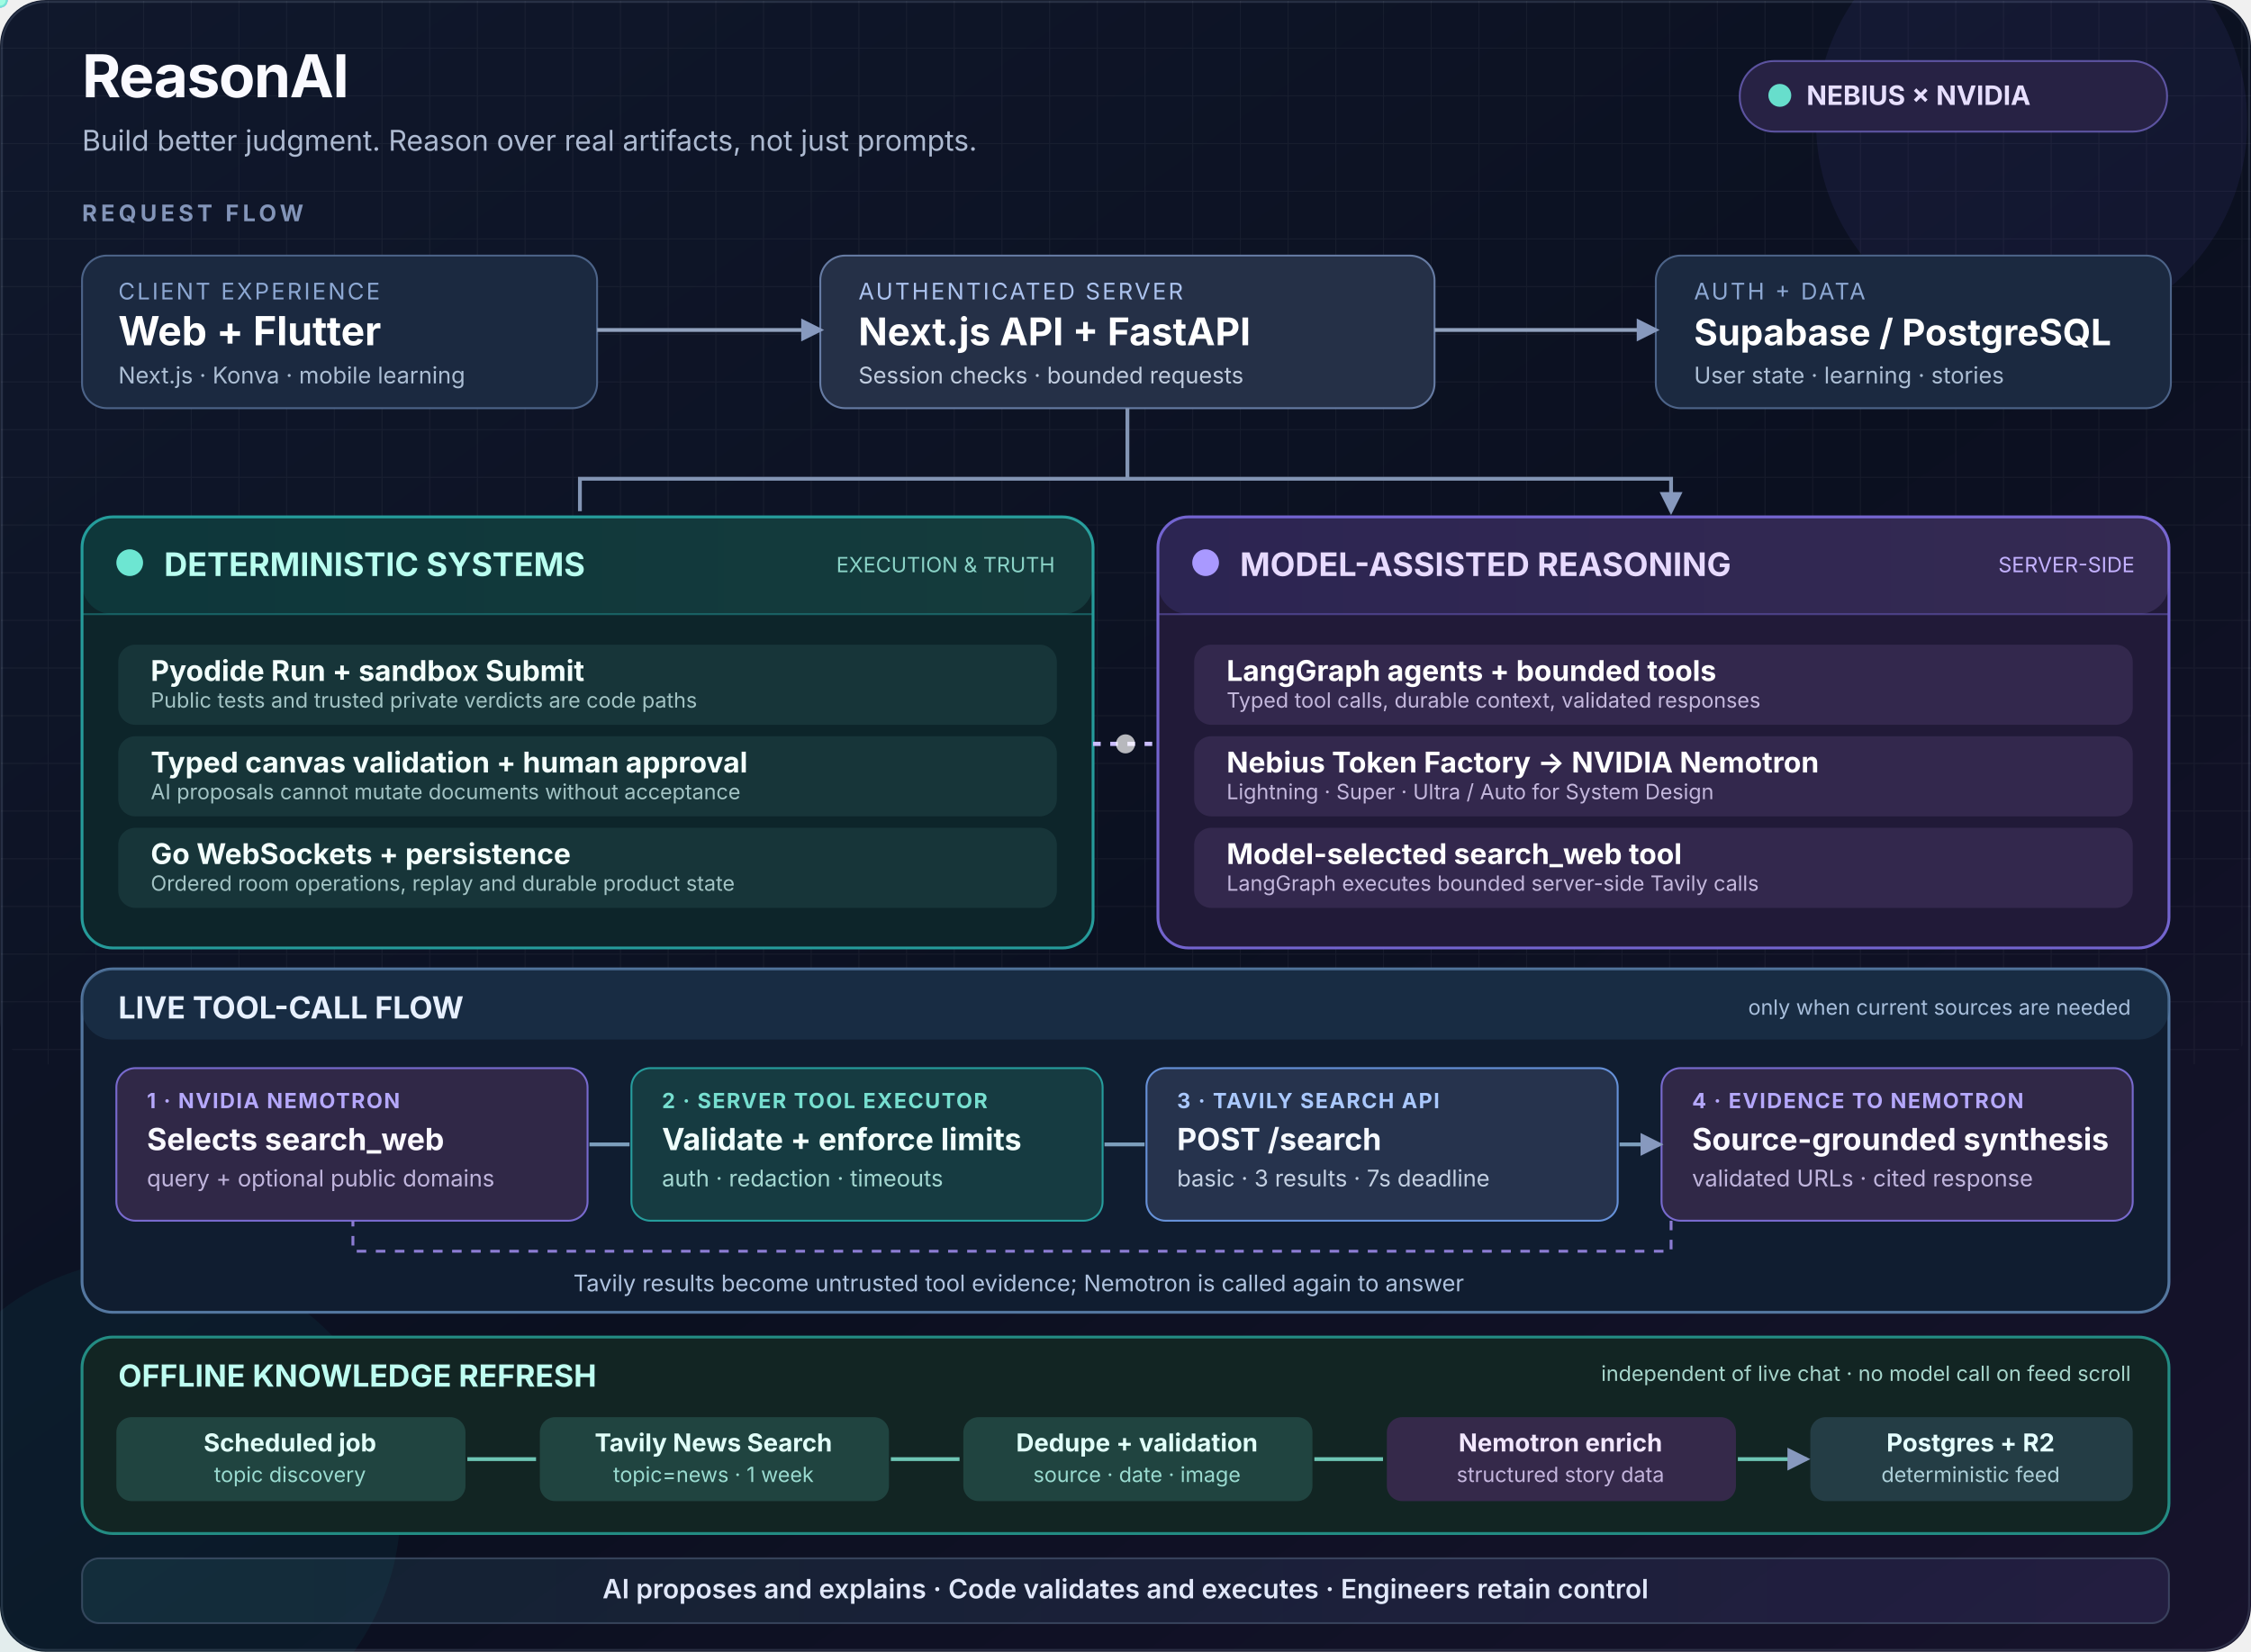
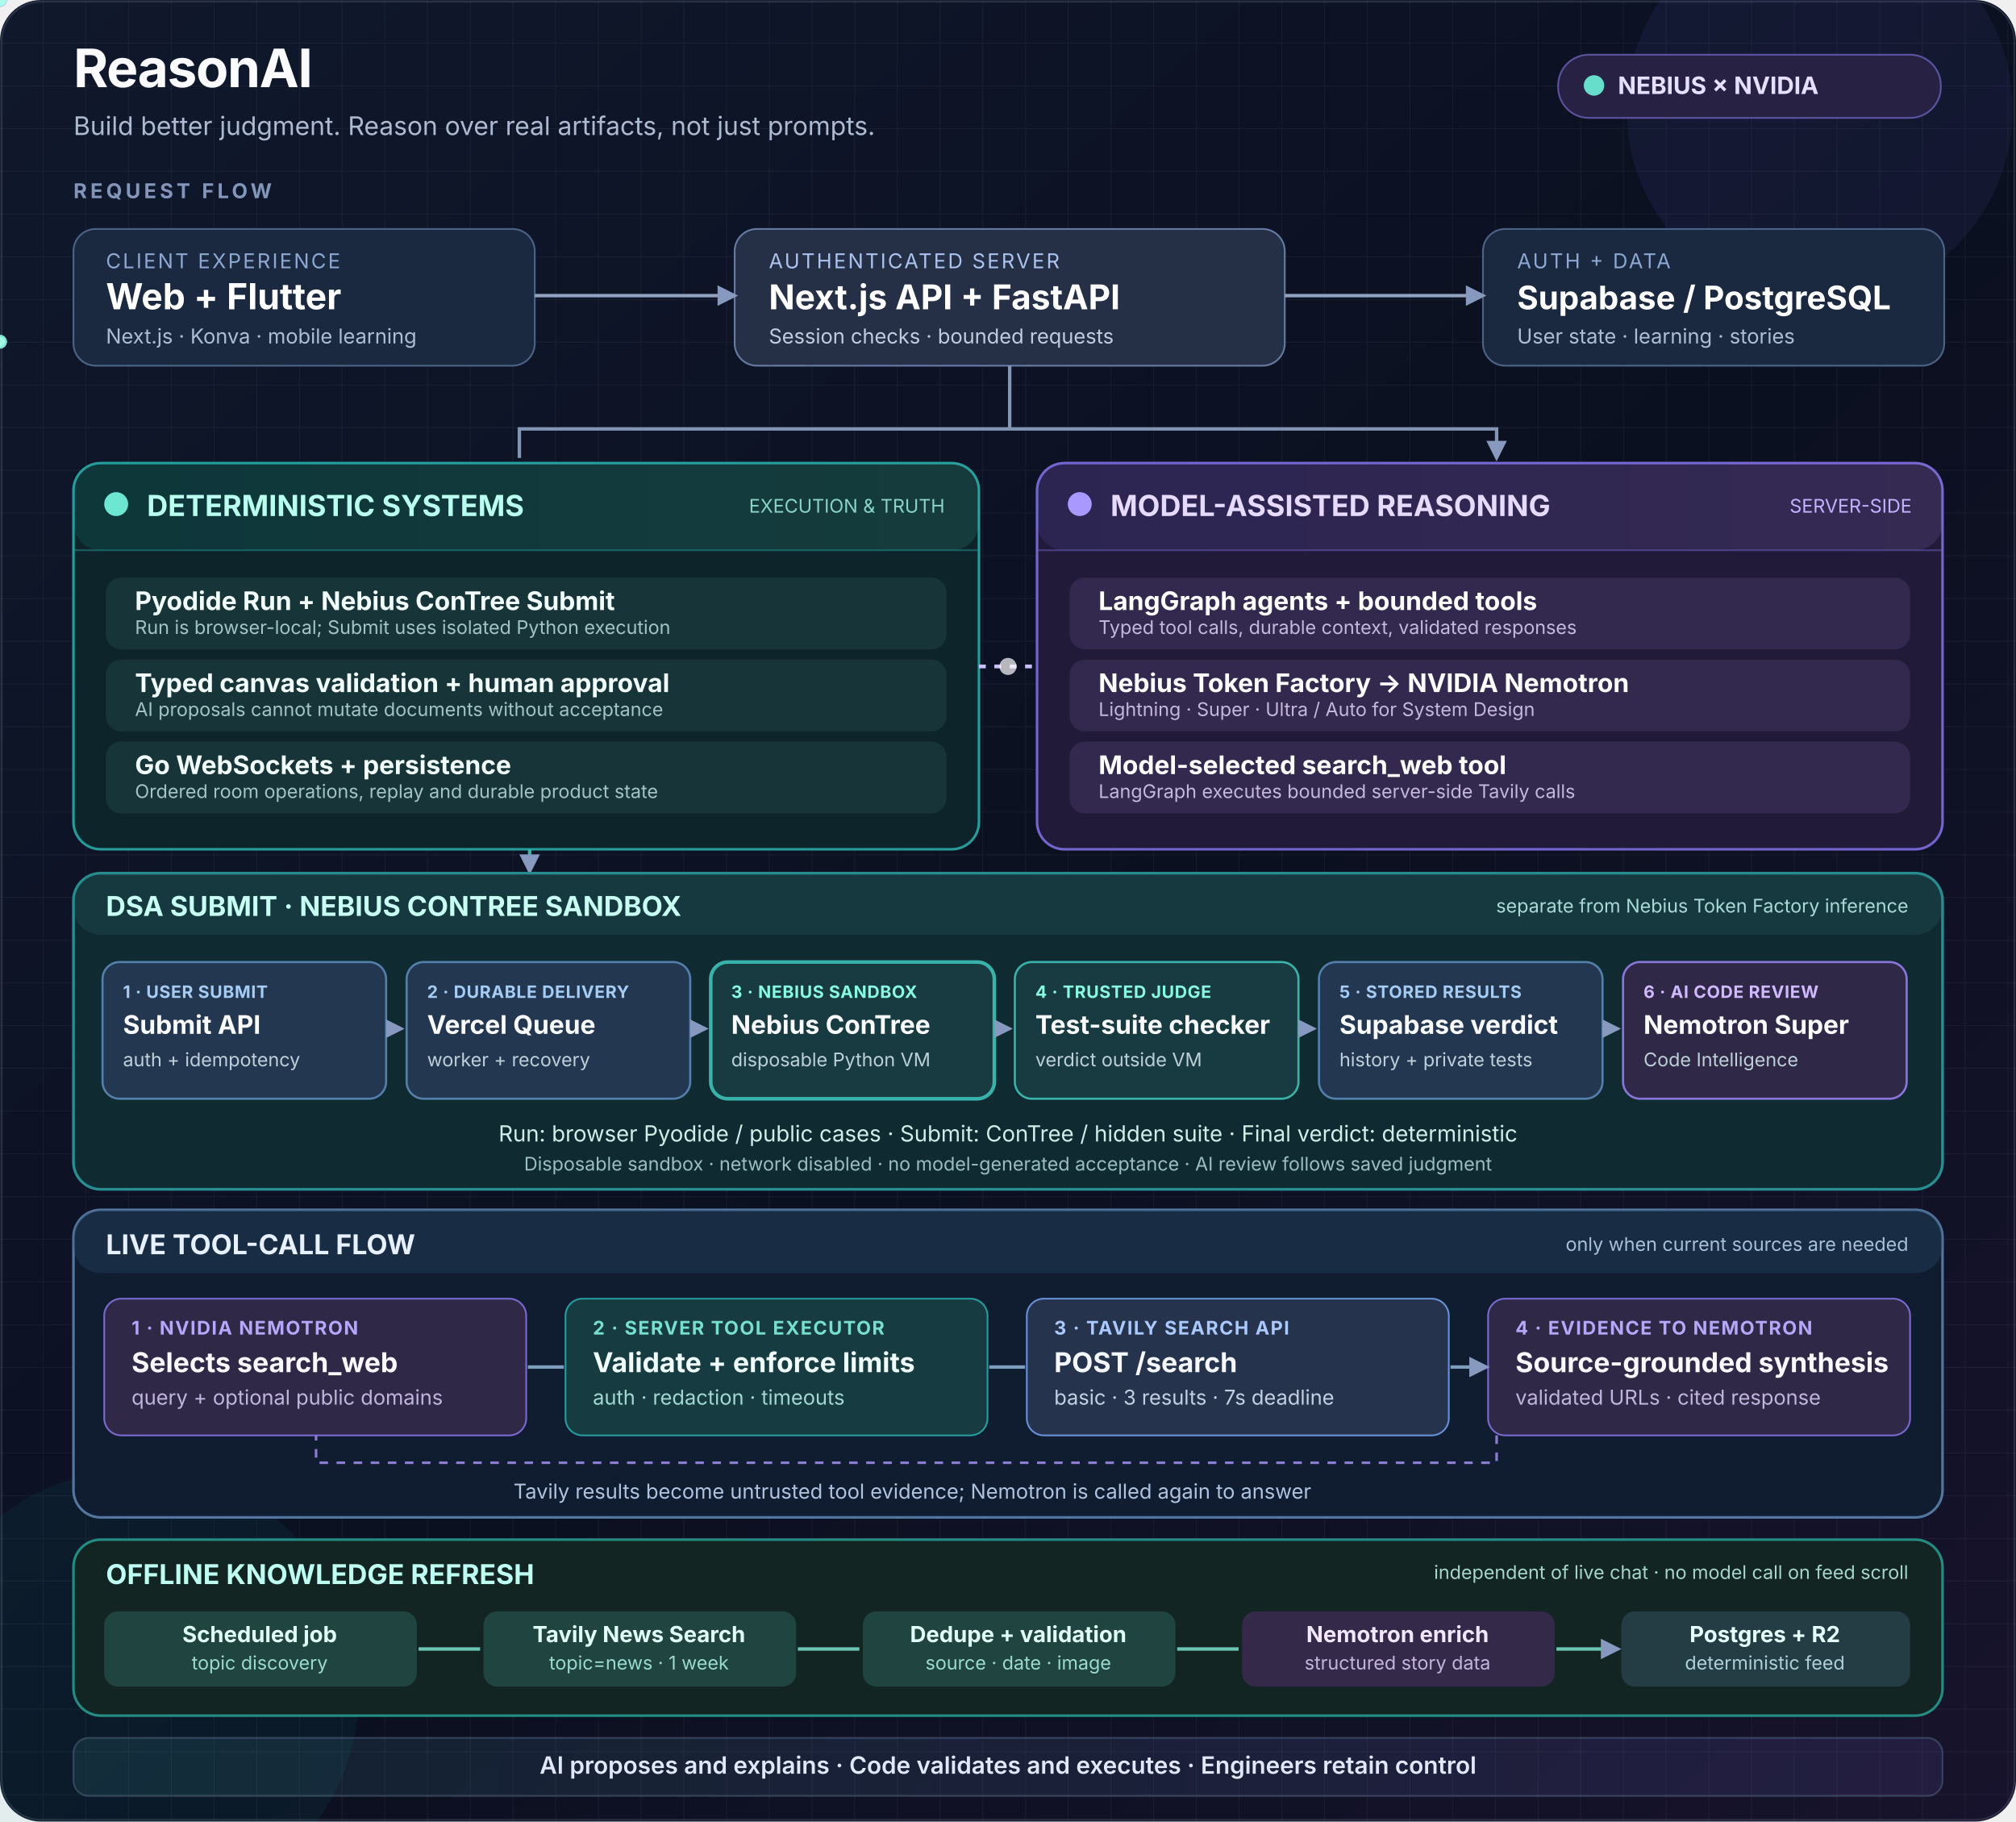
- <svg xmlns="http://www.w3.org/2000/svg" viewBox="0 0 1180 866" role="img" aria-labelledby="title desc">
+ <svg xmlns="http://www.w3.org/2000/svg" viewBox="0 0 1180 1066" role="img" aria-labelledby="title desc">
  <defs>
    <linearGradient id="bg" x1="0" y1="0" x2="1" y2="1">
      <stop stop-color="#10182c" />
      <stop offset=".55" stop-color="#0b1020" />
      <stop offset="1" stop-color="#17132c" />
    </linearGradient>
    <linearGradient id="teal" x1="0" y1="0" x2="1" y2="0">
      <stop stop-color="#15b8b4" />
      <stop offset="1" stop-color="#58dfc9" />
    </linearGradient>
    <linearGradient id="violet" x1="0" y1="0" x2="1" y2="0">
      <stop stop-color="#746bfb" />
      <stop offset="1" stop-color="#b291fa" />
    </linearGradient>
    <linearGradient id="soft" x1="0" y1="0" x2="1" y2="0">
      <stop stop-color="#5ad7d1" stop-opacity=".1" />
      <stop offset="1" stop-color="#9580ff" stop-opacity=".10" />
    </linearGradient>
    <pattern id="grid" width="25" height="25" patternUnits="userSpaceOnUse">
      <path d="M25 0H0V25" fill="none" stroke="#ffffff" stroke-opacity=".045" stroke-width="1" />
    </pattern>
    <filter id="glow">
      <feGaussianBlur stdDeviation="3" />
    </filter>
    <marker id="arrow" markerWidth="7" markerHeight="7" refX="5" refY="3" orient="auto">
      <path d="M0 0L6 3L0 6Z" fill="#8799be" />
    </marker>
  </defs>
-   <rect width="1180" height="866" rx="24" fill="url(#bg)" />
-   <rect x="1" y="1" width="1178" height="864" rx="23" fill="none" stroke="#64748b" stroke-opacity=".3" />
-   <rect width="1180" height="558" rx="24" fill="url(#grid)" />
+   <rect width="1180" height="1066" rx="24" fill="url(#bg)" />
+   <rect x="1" y="1" width="1178" height="1064" rx="23" fill="none" stroke="#64748b" stroke-opacity=".3" />
+   <rect width="1180" height="1066" rx="24" fill="url(#grid)" />
  <circle cx="1065" cy="64" r="113" fill="#7868f7" opacity=".08" />
-   <circle cx="80" cy="790" r="130" fill="#10bdb6" opacity=".06" />
+   <circle cx="80" cy="990" r="130" fill="#10bdb6" opacity=".06" />
  <g font-family="Inter, Segoe UI, Arial, sans-serif">
    <text x="43" y="51" fill="#fafaff" font-size="31" font-weight="750" letter-spacing="-.6">ReasonAI</text>
    <text x="43" y="79" fill="#adbad1" font-size="15">Build better judgment. Reason over real artifacts, not just prompts.</text>
    <rect x="912" y="32" width="224" height="37" rx="18" fill="#272244" stroke="#786cce" stroke-opacity=".7" />
    <circle cx="933" cy="50" r="6" fill="#67decc" />
    <text x="947" y="55" fill="#e7dfff" font-weight="700" font-size="14">NEBIUS × NVIDIA</text>
    <text x="43" y="116" fill="#8395b9" font-size="12" font-weight="700" letter-spacing="2">REQUEST FLOW</text>
    <rect x="43" y="134" width="270" height="80" rx="13" fill="#1b2940" stroke="#4c6388" />
    <text x="62" y="157" fill="#8da8d3" font-size="12" letter-spacing="1.1">CLIENT EXPERIENCE</text>
    <text x="62" y="181" fill="#ffffff" font-size="21" font-weight="700">Web + Flutter</text>
    <text x="62" y="201" fill="#acbed4" font-size="12">Next.js · Konva · mobile learning</text>
    <rect x="430" y="134" width="322" height="80" rx="13" fill="#253047" stroke="#667ba3" />
    <text x="450" y="157" fill="#acc3ef" font-size="12" letter-spacing="1.1">AUTHENTICATED SERVER</text>
    <text x="450" y="181" fill="#ffffff" font-size="20" font-weight="700">Next.js API + FastAPI</text>
    <text x="450" y="201" fill="#c0ccde" font-size="12">Session checks · bounded requests</text>
    <rect x="868" y="134" width="270" height="80" rx="13" fill="#1b2940" stroke="#4c6388" />
    <text x="888" y="157" fill="#8da8d3" font-size="12" letter-spacing="1.1">AUTH + DATA</text>
    <text x="888" y="181" fill="#ffffff" font-size="19" font-weight="700">Supabase / PostgreSQL</text>
    <text x="888" y="201" fill="#acbed4" font-size="12">User state · learning · stories</text>
    <path d="M313 173H430" stroke="#91a2be" stroke-width="2" fill="none" marker-end="url(#arrow)" />
    <path d="M752 173H868" stroke="#91a2be" stroke-width="2" fill="none" marker-end="url(#arrow)" />
    <path d="M591 214V251H304V268 M591 251H876V268" stroke="#8395b4" stroke-width="2" fill="none" marker-end="url(#arrow)" />
    <circle r="4" fill="#71e9d6">
      <animateMotion dur="5s" repeatCount="indefinite" path="M313 173H430" />
    </circle>
    <circle r="4" fill="#b49dff">
      <animateMotion dur="5s" begin="1s" repeatCount="indefinite" path="M752 173H868" />
    </circle>
    <rect x="43" y="271" width="530" height="226" rx="16" fill="#0d252a" stroke="#259b9a" stroke-width="1.5" />
    <rect x="43" y="271" width="530" height="51" rx="16" fill="url(#teal)" opacity=".12" />
    <path d="M43 322H573" stroke="#259b9a" stroke-opacity=".48" />
    <circle cx="68" cy="295" r="7" fill="#6de6d2" />
    <text x="86" y="302" font-size="17" fill="#b9fff0" font-weight="750">DETERMINISTIC SYSTEMS</text>
    <text x="553" y="300" text-anchor="end" font-size="11" fill="#8ad3c7">EXECUTION &amp; TRUTH</text>
    <rect x="62" y="338" width="492" height="42" rx="9" fill="#173539" />
-     <text x="79" y="357" font-size="15" fill="#f3fffc" font-weight="650">Pyodide Run + sandbox Submit</text>
-     <text x="79" y="371" font-size="11" fill="#a3c4c5">Public tests and trusted private verdicts are code paths</text>
+     <text x="79" y="357" font-size="15" fill="#f3fffc" font-weight="650">Pyodide Run + Nebius ConTree Submit</text>
+     <text x="79" y="371" font-size="11" fill="#a3c4c5">Run is browser-local; Submit uses isolated Python execution</text>
    <rect x="62" y="386" width="492" height="42" rx="9" fill="#173539" />
    <text x="79" y="405" font-size="15" fill="#f3fffc" font-weight="650">Typed canvas validation + human approval</text>
    <text x="79" y="419" font-size="11" fill="#a3c4c5">AI proposals cannot mutate documents without acceptance</text>
    <rect x="62" y="434" width="492" height="42" rx="9" fill="#173539" />
    <text x="79" y="453" font-size="15" fill="#f3fffc" font-weight="650">Go WebSockets + persistence</text>
    <text x="79" y="467" font-size="11" fill="#a3c4c5">Ordered room operations, replay and durable product state</text>
    <rect x="607" y="271" width="530" height="226" rx="16" fill="#211a38" stroke="#7364ce" stroke-width="1.5" />
    <rect x="607" y="271" width="530" height="51" rx="16" fill="url(#violet)" opacity=".14" />
    <path d="M607 322H1137" stroke="#7364ce" stroke-opacity=".48" />
    <circle cx="632" cy="295" r="7" fill="#a999ff" />
    <text x="650" y="302" font-size="17" fill="#e7daff" font-weight="750">MODEL-ASSISTED REASONING</text>
    <text x="1119" y="300" text-anchor="end" font-size="11" fill="#c3b1ff">SERVER-SIDE</text>
    <rect x="626" y="338" width="492" height="42" rx="9" fill="#33284d" />
    <text x="643" y="357" font-size="15" fill="#ffffff" font-weight="650">LangGraph agents + bounded tools</text>
    <text x="643" y="371" font-size="11" fill="#c4b8dd">Typed tool calls, durable context, validated responses</text>
    <rect x="626" y="386" width="492" height="42" rx="9" fill="#33284d" />
    <text x="643" y="405" font-size="15" fill="#ffffff" font-weight="650">Nebius Token Factory → NVIDIA Nemotron</text>
    <text x="643" y="419" font-size="11" fill="#c4b8dd">Lightning · Super · Ultra / Auto for System Design</text>
    <rect x="626" y="434" width="492" height="42" rx="9" fill="#33284d" />
    <text x="643" y="453" font-size="15" fill="#ffffff" font-weight="650">Model-selected search_web tool</text>
    <text x="643" y="467" font-size="11" fill="#c4b8dd">LangGraph executes bounded server-side Tavily calls</text>
    <path d="M573 390H607" stroke="#cbbeff" stroke-width="2.2" stroke-dasharray="4 5" />
    <circle cx="590" cy="390" r="5" fill="#ffffff" opacity=".7">
      <animate attributeName="opacity" values=".2;1;.2" dur="2.5s" repeatCount="indefinite" />
    </circle>
-     <rect x="43" y="508" width="1094" height="180" rx="16" fill="#101d30" stroke="#5477a0" stroke-width="1.5" />
-     <rect x="43" y="508" width="1094" height="37" rx="16" fill="#284868" fill-opacity=".35" />
-     <text x="62" y="534" font-size="16" fill="#e7f0ff" font-weight="750">LIVE TOOL-CALL FLOW</text>
-     <text x="1117" y="532" text-anchor="end" font-size="11" fill="#a8bfdc">only when current sources are needed</text>
-     <rect x="61" y="560" width="247" height="80" rx="10" fill="#302847" stroke="#786ace" />
-     <text x="77" y="581" fill="#b5a8fb" font-size="11" font-weight="700" letter-spacing=".7">1 · NVIDIA NEMOTRON</text>
-     <text x="77" y="603" fill="#faf9ff" font-size="16" font-weight="750">Selects search_web</text>
-     <text x="77" y="622" fill="#c0b5dd" font-size="12">query + optional public domains</text>
-     <rect x="331" y="560" width="247" height="80" rx="10" fill="#163b41" stroke="#269c9c" />
-     <text x="347" y="581" fill="#77dfd0" font-size="11" font-weight="700" letter-spacing=".7">2 · SERVER TOOL EXECUTOR</text>
-     <text x="347" y="603" fill="#f1fffc" font-size="16" font-weight="750">Validate + enforce limits</text>
-     <text x="347" y="622" fill="#a3d7d1" font-size="12">auth · redaction · timeouts</text>
-     <rect x="601" y="560" width="247" height="80" rx="10" fill="#26334d" stroke="#6691d8" />
-     <text x="617" y="581" fill="#aac9ff" font-size="11" font-weight="700" letter-spacing=".7">3 · TAVILY SEARCH API</text>
-     <text x="617" y="603" fill="#f5f9ff" font-size="16" font-weight="750">POST /search</text>
-     <text x="617" y="622" fill="#c3d0e2" font-size="12">basic · 3 results · 7s deadline</text>
-     <rect x="871" y="560" width="247" height="80" rx="10" fill="#302847" stroke="#786ace" />
-     <text x="887" y="581" fill="#b5a8fb" font-size="11" font-weight="700" letter-spacing=".7">4 · EVIDENCE TO NEMOTRON</text>
-     <text x="887" y="603" fill="#faf9ff" font-size="16" font-weight="750">Source-grounded synthesis</text>
-     <text x="887" y="622" fill="#c0b5dd" font-size="12">validated URLs · cited response</text>
-     <path d="M309 600H330 M579 600H600 M849 600H870" fill="none" stroke="#7d9fbd" stroke-width="2" marker-end="url(#arrow)" />
-     <circle r="4" fill="#76e4d4">
-       <animateMotion dur="3s" repeatCount="indefinite" path="M309 600H330" />
+     <path d="M310 497V510" fill="none" stroke="#39b3aa" stroke-width="2" marker-end="url(#arrow)" />
+     <rect x="43" y="511" width="1094" height="185" rx="16" fill="#102a31" stroke="#278e92" stroke-width="1.6" />
+     <rect x="43" y="511" width="1094" height="36" rx="16" fill="#2d777a" fill-opacity=".20" />
+     <text x="62" y="536" font-size="16" fill="#c7fff2" font-weight="750">DSA SUBMIT · NEBIUS CONTREE SANDBOX</text>
+     <text x="1117" y="534" text-anchor="end" font-size="11" fill="#a9dad8">separate from Nebius Token Factory inference</text>
+     <rect x="60" y="563" width="166" height="80" rx="10" fill="#243750" stroke="#537fac" stroke-width="1.25" />
+     <text x="72" y="584" fill="#a5ccf4" font-size="10" font-weight="750" letter-spacing=".3">1 · USER SUBMIT</text>
+     <text x="72" y="605" fill="#fafcff" font-size="15" font-weight="750">Submit API</text>
+     <text x="72" y="624" fill="#bed0d9" font-size="11">auth + idempotency</text>
+     <rect x="238" y="563" width="166" height="80" rx="10" fill="#243750" stroke="#537fac" stroke-width="1.25" />
+     <text x="250" y="584" fill="#a5ccf4" font-size="10" font-weight="750" letter-spacing=".3">2 · DURABLE DELIVERY</text>
+     <text x="250" y="605" fill="#fafcff" font-size="15" font-weight="750">Vercel Queue</text>
+     <text x="250" y="624" fill="#bed0d9" font-size="11">worker + recovery</text>
+     <rect x="416" y="563" width="166" height="80" rx="10" fill="#173b41" stroke="#39b3aa" stroke-width="2.1" />
+     <text x="428" y="584" fill="#89f9e1" font-size="10" font-weight="750" letter-spacing=".3">3 · NEBIUS SANDBOX</text>
+     <text x="428" y="605" fill="#fafcff" font-size="15" font-weight="750">Nebius ConTree</text>
+     <text x="428" y="624" fill="#bed0d9" font-size="11">disposable Python VM</text>
+     <rect x="594" y="563" width="166" height="80" rx="10" fill="#173b41" stroke="#39b3aa" stroke-width="1.25" />
+     <text x="606" y="584" fill="#89f9e1" font-size="10" font-weight="750" letter-spacing=".3">4 · TRUSTED JUDGE</text>
+     <text x="606" y="605" fill="#fafcff" font-size="15" font-weight="750">Test-suite checker</text>
+     <text x="606" y="624" fill="#bed0d9" font-size="11">verdict outside VM</text>
+     <rect x="772" y="563" width="166" height="80" rx="10" fill="#243750" stroke="#537fac" stroke-width="1.25" />
+     <text x="784" y="584" fill="#a5ccf4" font-size="10" font-weight="750" letter-spacing=".3">5 · STORED RESULTS</text>
+     <text x="784" y="605" fill="#fafcff" font-size="15" font-weight="750">Supabase verdict</text>
+     <text x="784" y="624" fill="#bed0d9" font-size="11">history + private tests</text>
+     <rect x="950" y="563" width="166" height="80" rx="10" fill="#302847" stroke="#8a75dd" stroke-width="1.25" />
+     <text x="962" y="584" fill="#d0b9ff" font-size="10" font-weight="750" letter-spacing=".3">6 · AI CODE REVIEW</text>
+     <text x="962" y="605" fill="#fafcff" font-size="15" font-weight="750">Nemotron Super</text>
+     <text x="962" y="624" fill="#bed0d9" font-size="11">Code Intelligence</text>
+     <path d="M226 602H235" stroke="#7ab8be" stroke-width="1.8" fill="none" marker-end="url(#arrow)" />
+     <path d="M404 602H413" stroke="#7ab8be" stroke-width="1.8" fill="none" marker-end="url(#arrow)" />
+     <path d="M582 602H591" stroke="#7ab8be" stroke-width="1.8" fill="none" marker-end="url(#arrow)" />
+     <path d="M760 602H769" stroke="#7ab8be" stroke-width="1.8" fill="none" marker-end="url(#arrow)" />
+     <path d="M938 602H947" stroke="#7ab8be" stroke-width="1.8" fill="none" marker-end="url(#arrow)" />
+     <circle r="3.8" fill="#a7ffe9">
+       <animateMotion dur="3.4s" repeatCount="indefinite" path="M404 602H413" />
    </circle>
-     <circle r="4" fill="#b49dff">
-       <animateMotion dur="3s" begin="1s" repeatCount="indefinite" path="M579 600H600" />
-     </circle>
-     <circle r="4" fill="#76e4d4">
-       <animateMotion dur="3s" begin="2s" repeatCount="indefinite" path="M849 600H870" />
-     </circle>
-     <path d="M876 640V656H185V640" fill="none" stroke="#8c7cd3" stroke-width="1.5" stroke-dasharray="5 5" />
-     <text x="534" y="677" text-anchor="middle" font-size="12" fill="#afc3df">Tavily results become untrusted tool evidence; Nemotron is called again to answer</text>
-     <rect x="43" y="701" width="1094" height="103" rx="16" fill="#122523" stroke="#238c83" stroke-width="1.5" />
-     <text x="62" y="727" font-size="16" fill="#befdf1" font-weight="750">OFFLINE KNOWLEDGE REFRESH</text>
-     <text x="1117" y="724" text-anchor="end" font-size="11" fill="#a7d6cc">independent of live chat · no model call on feed scroll</text>
-     <rect x="61" y="743" width="183" height="44" rx="8" fill="#204440" />
-     <text x="152" y="761" text-anchor="middle" font-size="13" fill="#e1fff9" font-weight="700">Scheduled job</text>
-     <text x="152" y="777" text-anchor="middle" font-size="11" fill="#9adbd0">topic discovery</text>
-     <rect x="283" y="743" width="183" height="44" rx="8" fill="#204440" />
-     <text x="374" y="761" text-anchor="middle" font-size="13" fill="#e1fff9" font-weight="700">Tavily News Search</text>
-     <text x="374" y="777" text-anchor="middle" font-size="11" fill="#9adbd0">topic=news · 1 week</text>
-     <rect x="505" y="743" width="183" height="44" rx="8" fill="#204440" />
-     <text x="596" y="761" text-anchor="middle" font-size="13" fill="#e1fff9" font-weight="700">Dedupe + validation</text>
-     <text x="596" y="777" text-anchor="middle" font-size="11" fill="#9adbd0">source · date · image</text>
-     <rect x="727" y="743" width="183" height="44" rx="8" fill="#35294a" />
-     <text x="818" y="761" text-anchor="middle" font-size="13" fill="#f2e7ff" font-weight="700">Nemotron enrich</text>
-     <text x="818" y="777" text-anchor="middle" font-size="11" fill="#c4b5dd">structured story data</text>
-     <rect x="949" y="743" width="169" height="44" rx="8" fill="#243d45" />
-     <text x="1033" y="761" text-anchor="middle" font-size="13" fill="#e5ffff" font-weight="700">Postgres + R2</text>
-     <text x="1033" y="777" text-anchor="middle" font-size="11" fill="#add0d9">deterministic feed</text>
-     <path d="M245 765H281 M467 765H503 M689 765H725 M911 765H947" fill="none" stroke="#6dc5b4" stroke-width="2" marker-end="url(#arrow)" />
-     <circle r="3" fill="#a0fce3">
-       <animateMotion dur="4s" begin="1s" repeatCount="indefinite" path="M245 765H281" />
-     </circle>
-     <rect x="43" y="817" width="1094" height="34" rx="9" fill="url(#soft)" stroke="#52627d" stroke-opacity=".55" />
-     <text x="590" y="838" text-anchor="middle" font-size="14" fill="#e1e8fa" font-weight="600">AI proposes and explains  ·  Code validates and executes  ·  Engineers retain control</text>
+     <text x="590" y="668" text-anchor="middle" font-size="13" fill="#d0eee8">Run: browser Pyodide / public cases · Submit: ConTree / hidden suite · Final verdict: deterministic</text>
+     <text x="590" y="685" text-anchor="middle" font-size="11" fill="#9bbec2">Disposable sandbox · network disabled · no model-generated acceptance · AI review follows saved judgment</text>
+     <g transform="translate(0 200)">
+       <rect x="43" y="508" width="1094" height="180" rx="16" fill="#101d30" stroke="#5477a0" stroke-width="1.5" />
+       <rect x="43" y="508" width="1094" height="37" rx="16" fill="#284868" fill-opacity=".35" />
+       <text x="62" y="534" font-size="16" fill="#e7f0ff" font-weight="750">LIVE TOOL-CALL FLOW</text>
+       <text x="1117" y="532" text-anchor="end" font-size="11" fill="#a8bfdc">only when current sources are needed</text>
+       <rect x="61" y="560" width="247" height="80" rx="10" fill="#302847" stroke="#786ace" />
+       <text x="77" y="581" fill="#b5a8fb" font-size="11" font-weight="700" letter-spacing=".7">1 · NVIDIA NEMOTRON</text>
+       <text x="77" y="603" fill="#faf9ff" font-size="16" font-weight="750">Selects search_web</text>
+       <text x="77" y="622" fill="#c0b5dd" font-size="12">query + optional public domains</text>
+       <rect x="331" y="560" width="247" height="80" rx="10" fill="#163b41" stroke="#269c9c" />
+       <text x="347" y="581" fill="#77dfd0" font-size="11" font-weight="700" letter-spacing=".7">2 · SERVER TOOL EXECUTOR</text>
+       <text x="347" y="603" fill="#f1fffc" font-size="16" font-weight="750">Validate + enforce limits</text>
+       <text x="347" y="622" fill="#a3d7d1" font-size="12">auth · redaction · timeouts</text>
+       <rect x="601" y="560" width="247" height="80" rx="10" fill="#26334d" stroke="#6691d8" />
+       <text x="617" y="581" fill="#aac9ff" font-size="11" font-weight="700" letter-spacing=".7">3 · TAVILY SEARCH API</text>
+       <text x="617" y="603" fill="#f5f9ff" font-size="16" font-weight="750">POST /search</text>
+       <text x="617" y="622" fill="#c3d0e2" font-size="12">basic · 3 results · 7s deadline</text>
+       <rect x="871" y="560" width="247" height="80" rx="10" fill="#302847" stroke="#786ace" />
+       <text x="887" y="581" fill="#b5a8fb" font-size="11" font-weight="700" letter-spacing=".7">4 · EVIDENCE TO NEMOTRON</text>
+       <text x="887" y="603" fill="#faf9ff" font-size="16" font-weight="750">Source-grounded synthesis</text>
+       <text x="887" y="622" fill="#c0b5dd" font-size="12">validated URLs · cited response</text>
+       <path d="M309 600H330 M579 600H600 M849 600H870" fill="none" stroke="#7d9fbd" stroke-width="2" marker-end="url(#arrow)" />
+       <circle r="4" fill="#76e4d4">
+         <animateMotion dur="3s" repeatCount="indefinite" path="M309 600H330" />
+       </circle>
+       <circle r="4" fill="#b49dff">
+         <animateMotion dur="3s" begin="1s" repeatCount="indefinite" path="M579 600H600" />
+       </circle>
+       <circle r="4" fill="#76e4d4">
+         <animateMotion dur="3s" begin="2s" repeatCount="indefinite" path="M849 600H870" />
+       </circle>
+       <path d="M876 640V656H185V640" fill="none" stroke="#8c7cd3" stroke-width="1.5" stroke-dasharray="5 5" />
+       <text x="534" y="677" text-anchor="middle" font-size="12" fill="#afc3df">Tavily results become untrusted tool evidence; Nemotron is called again to answer</text>
+       <rect x="43" y="701" width="1094" height="103" rx="16" fill="#122523" stroke="#238c83" stroke-width="1.5" />
+       <text x="62" y="727" font-size="16" fill="#befdf1" font-weight="750">OFFLINE KNOWLEDGE REFRESH</text>
+       <text x="1117" y="724" text-anchor="end" font-size="11" fill="#a7d6cc">independent of live chat · no model call on feed scroll</text>
+       <rect x="61" y="743" width="183" height="44" rx="8" fill="#204440" />
+       <text x="152" y="761" text-anchor="middle" font-size="13" fill="#e1fff9" font-weight="700">Scheduled job</text>
+       <text x="152" y="777" text-anchor="middle" font-size="11" fill="#9adbd0">topic discovery</text>
+       <rect x="283" y="743" width="183" height="44" rx="8" fill="#204440" />
+       <text x="374" y="761" text-anchor="middle" font-size="13" fill="#e1fff9" font-weight="700">Tavily News Search</text>
+       <text x="374" y="777" text-anchor="middle" font-size="11" fill="#9adbd0">topic=news · 1 week</text>
+       <rect x="505" y="743" width="183" height="44" rx="8" fill="#204440" />
+       <text x="596" y="761" text-anchor="middle" font-size="13" fill="#e1fff9" font-weight="700">Dedupe + validation</text>
+       <text x="596" y="777" text-anchor="middle" font-size="11" fill="#9adbd0">source · date · image</text>
+       <rect x="727" y="743" width="183" height="44" rx="8" fill="#35294a" />
+       <text x="818" y="761" text-anchor="middle" font-size="13" fill="#f2e7ff" font-weight="700">Nemotron enrich</text>
+       <text x="818" y="777" text-anchor="middle" font-size="11" fill="#c4b5dd">structured story data</text>
+       <rect x="949" y="743" width="169" height="44" rx="8" fill="#243d45" />
+       <text x="1033" y="761" text-anchor="middle" font-size="13" fill="#e5ffff" font-weight="700">Postgres + R2</text>
+       <text x="1033" y="777" text-anchor="middle" font-size="11" fill="#add0d9">deterministic feed</text>
+       <path d="M245 765H281 M467 765H503 M689 765H725 M911 765H947" fill="none" stroke="#6dc5b4" stroke-width="2" marker-end="url(#arrow)" />
+       <circle r="3" fill="#a0fce3">
+         <animateMotion dur="4s" begin="1s" repeatCount="indefinite" path="M245 765H281" />
+       </circle>
+       <rect x="43" y="817" width="1094" height="34" rx="9" fill="url(#soft)" stroke="#52627d" stroke-opacity=".55" />
+       <text x="590" y="838" text-anchor="middle" font-size="14" fill="#e1e8fa" font-weight="600">AI proposes and explains  ·  Code validates and executes  ·  Engineers retain control</text>
+     </g>
  </g>
</svg>
